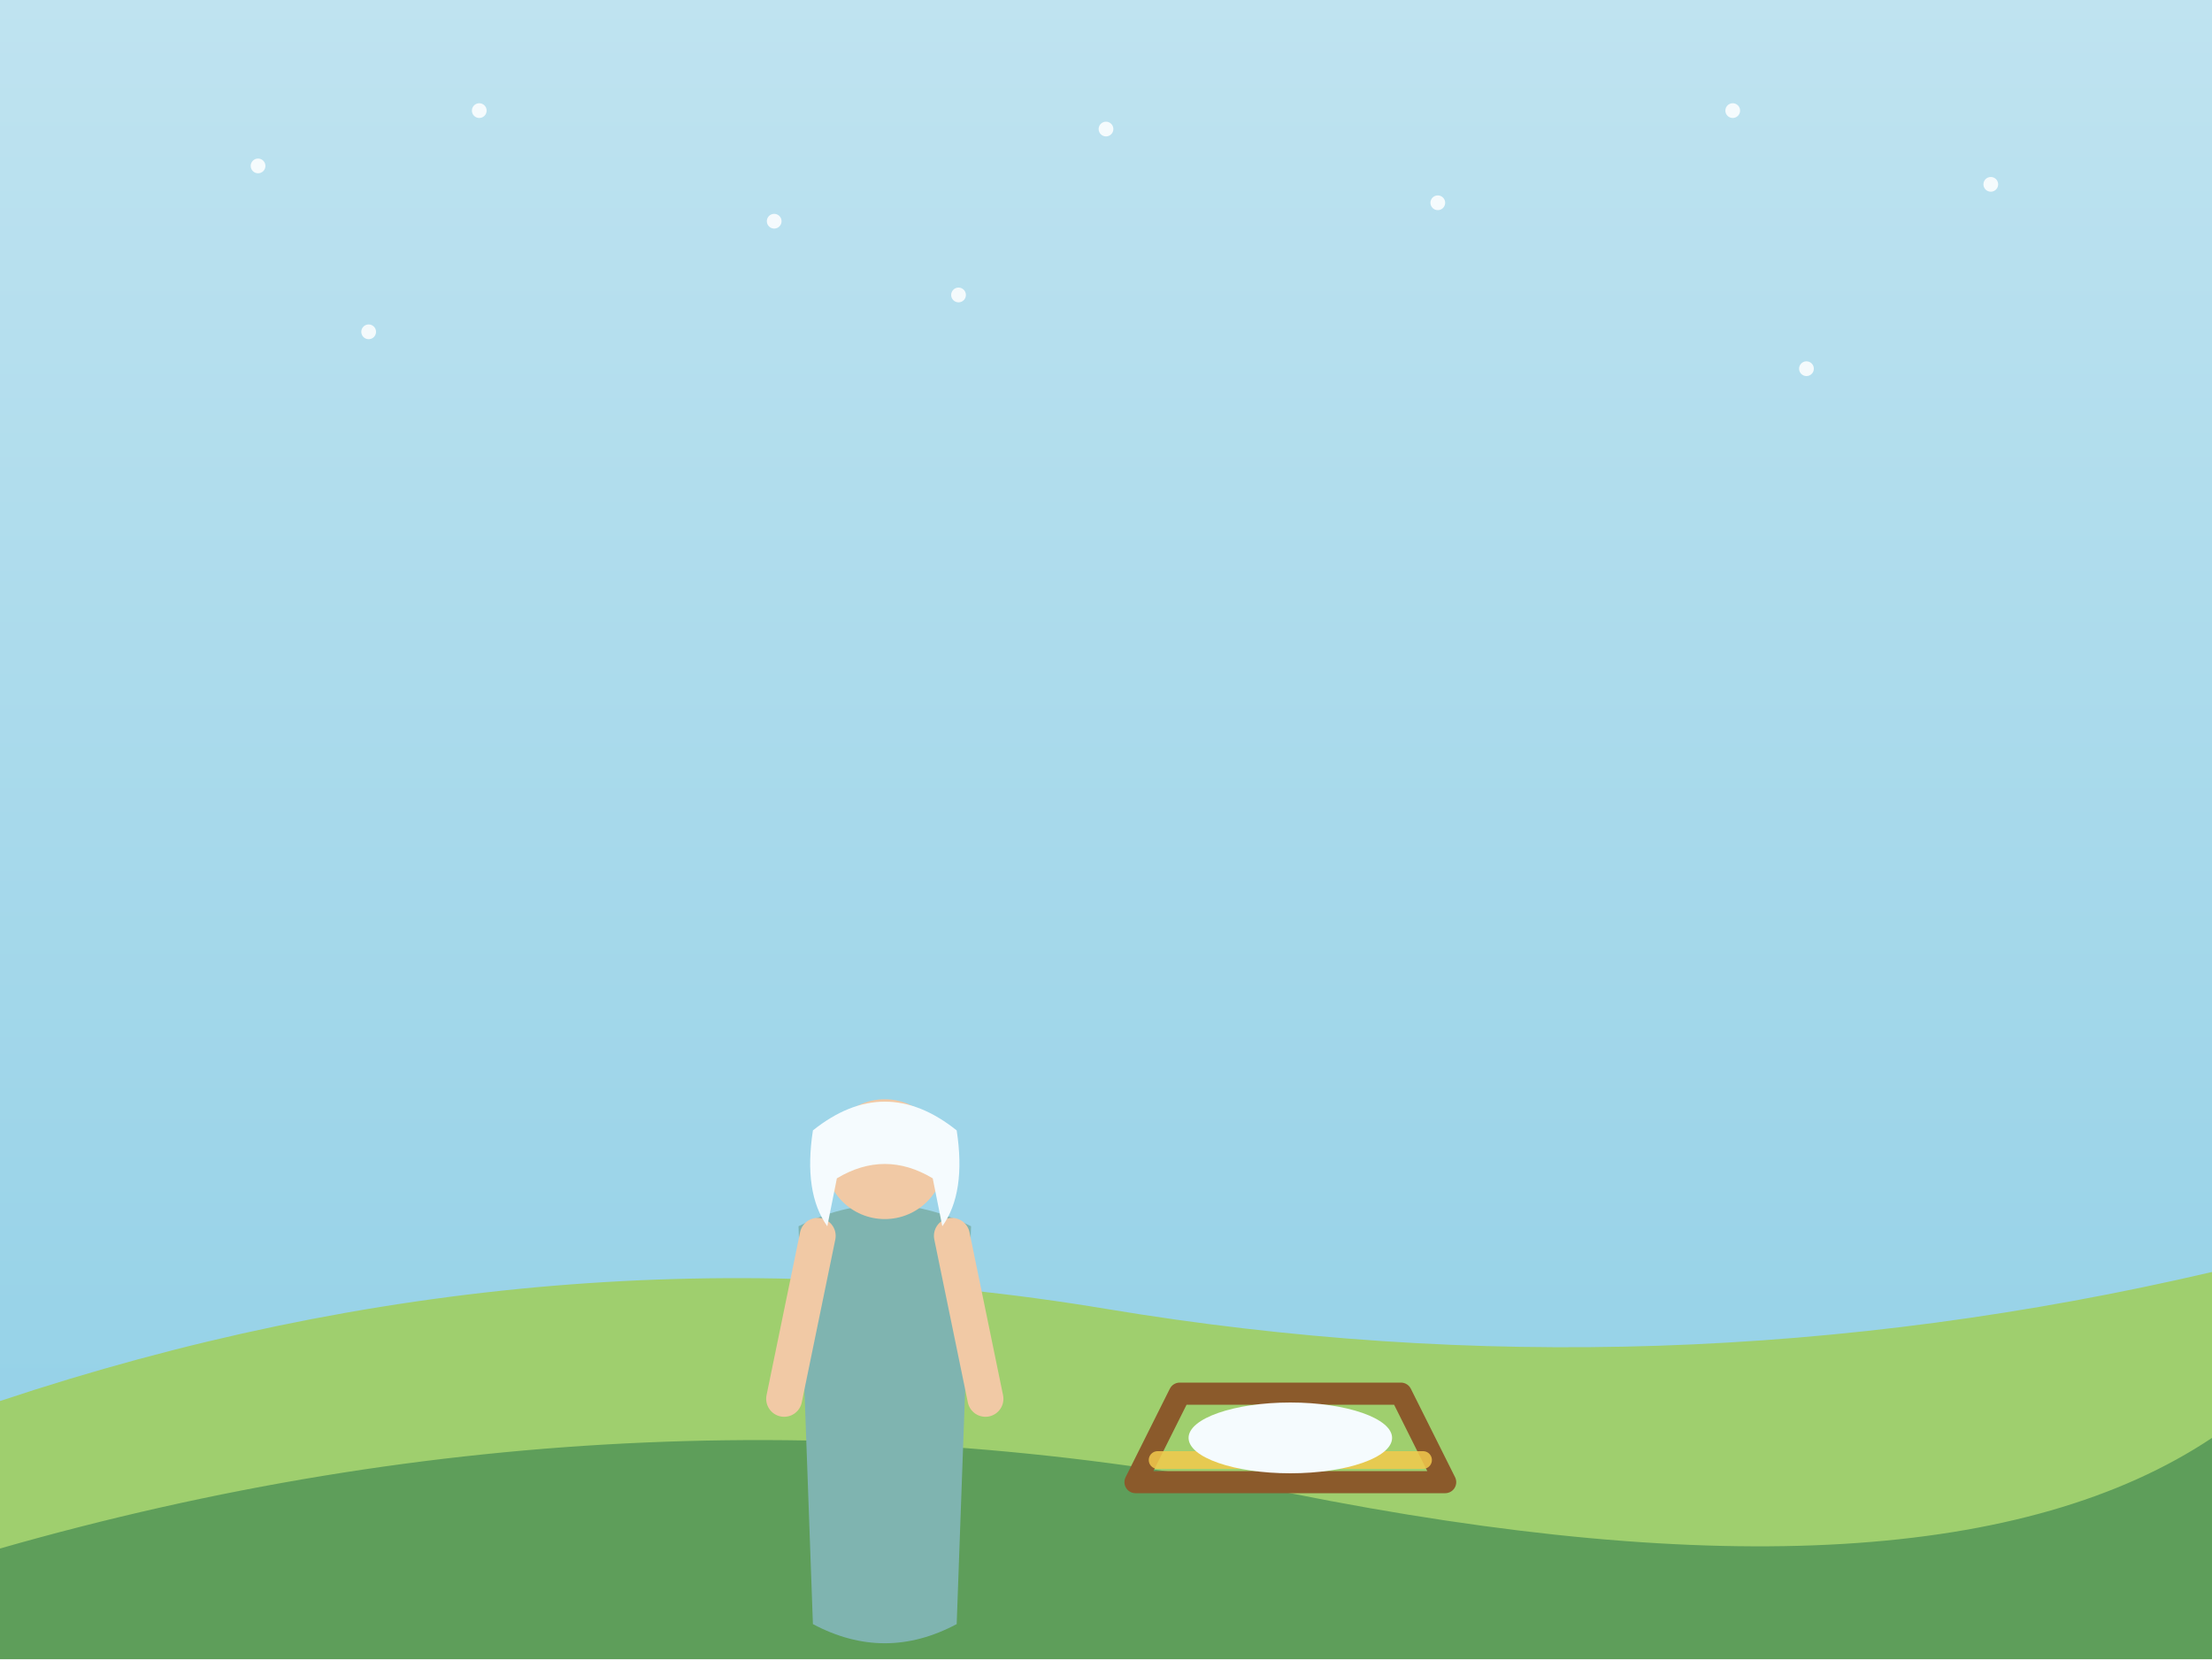
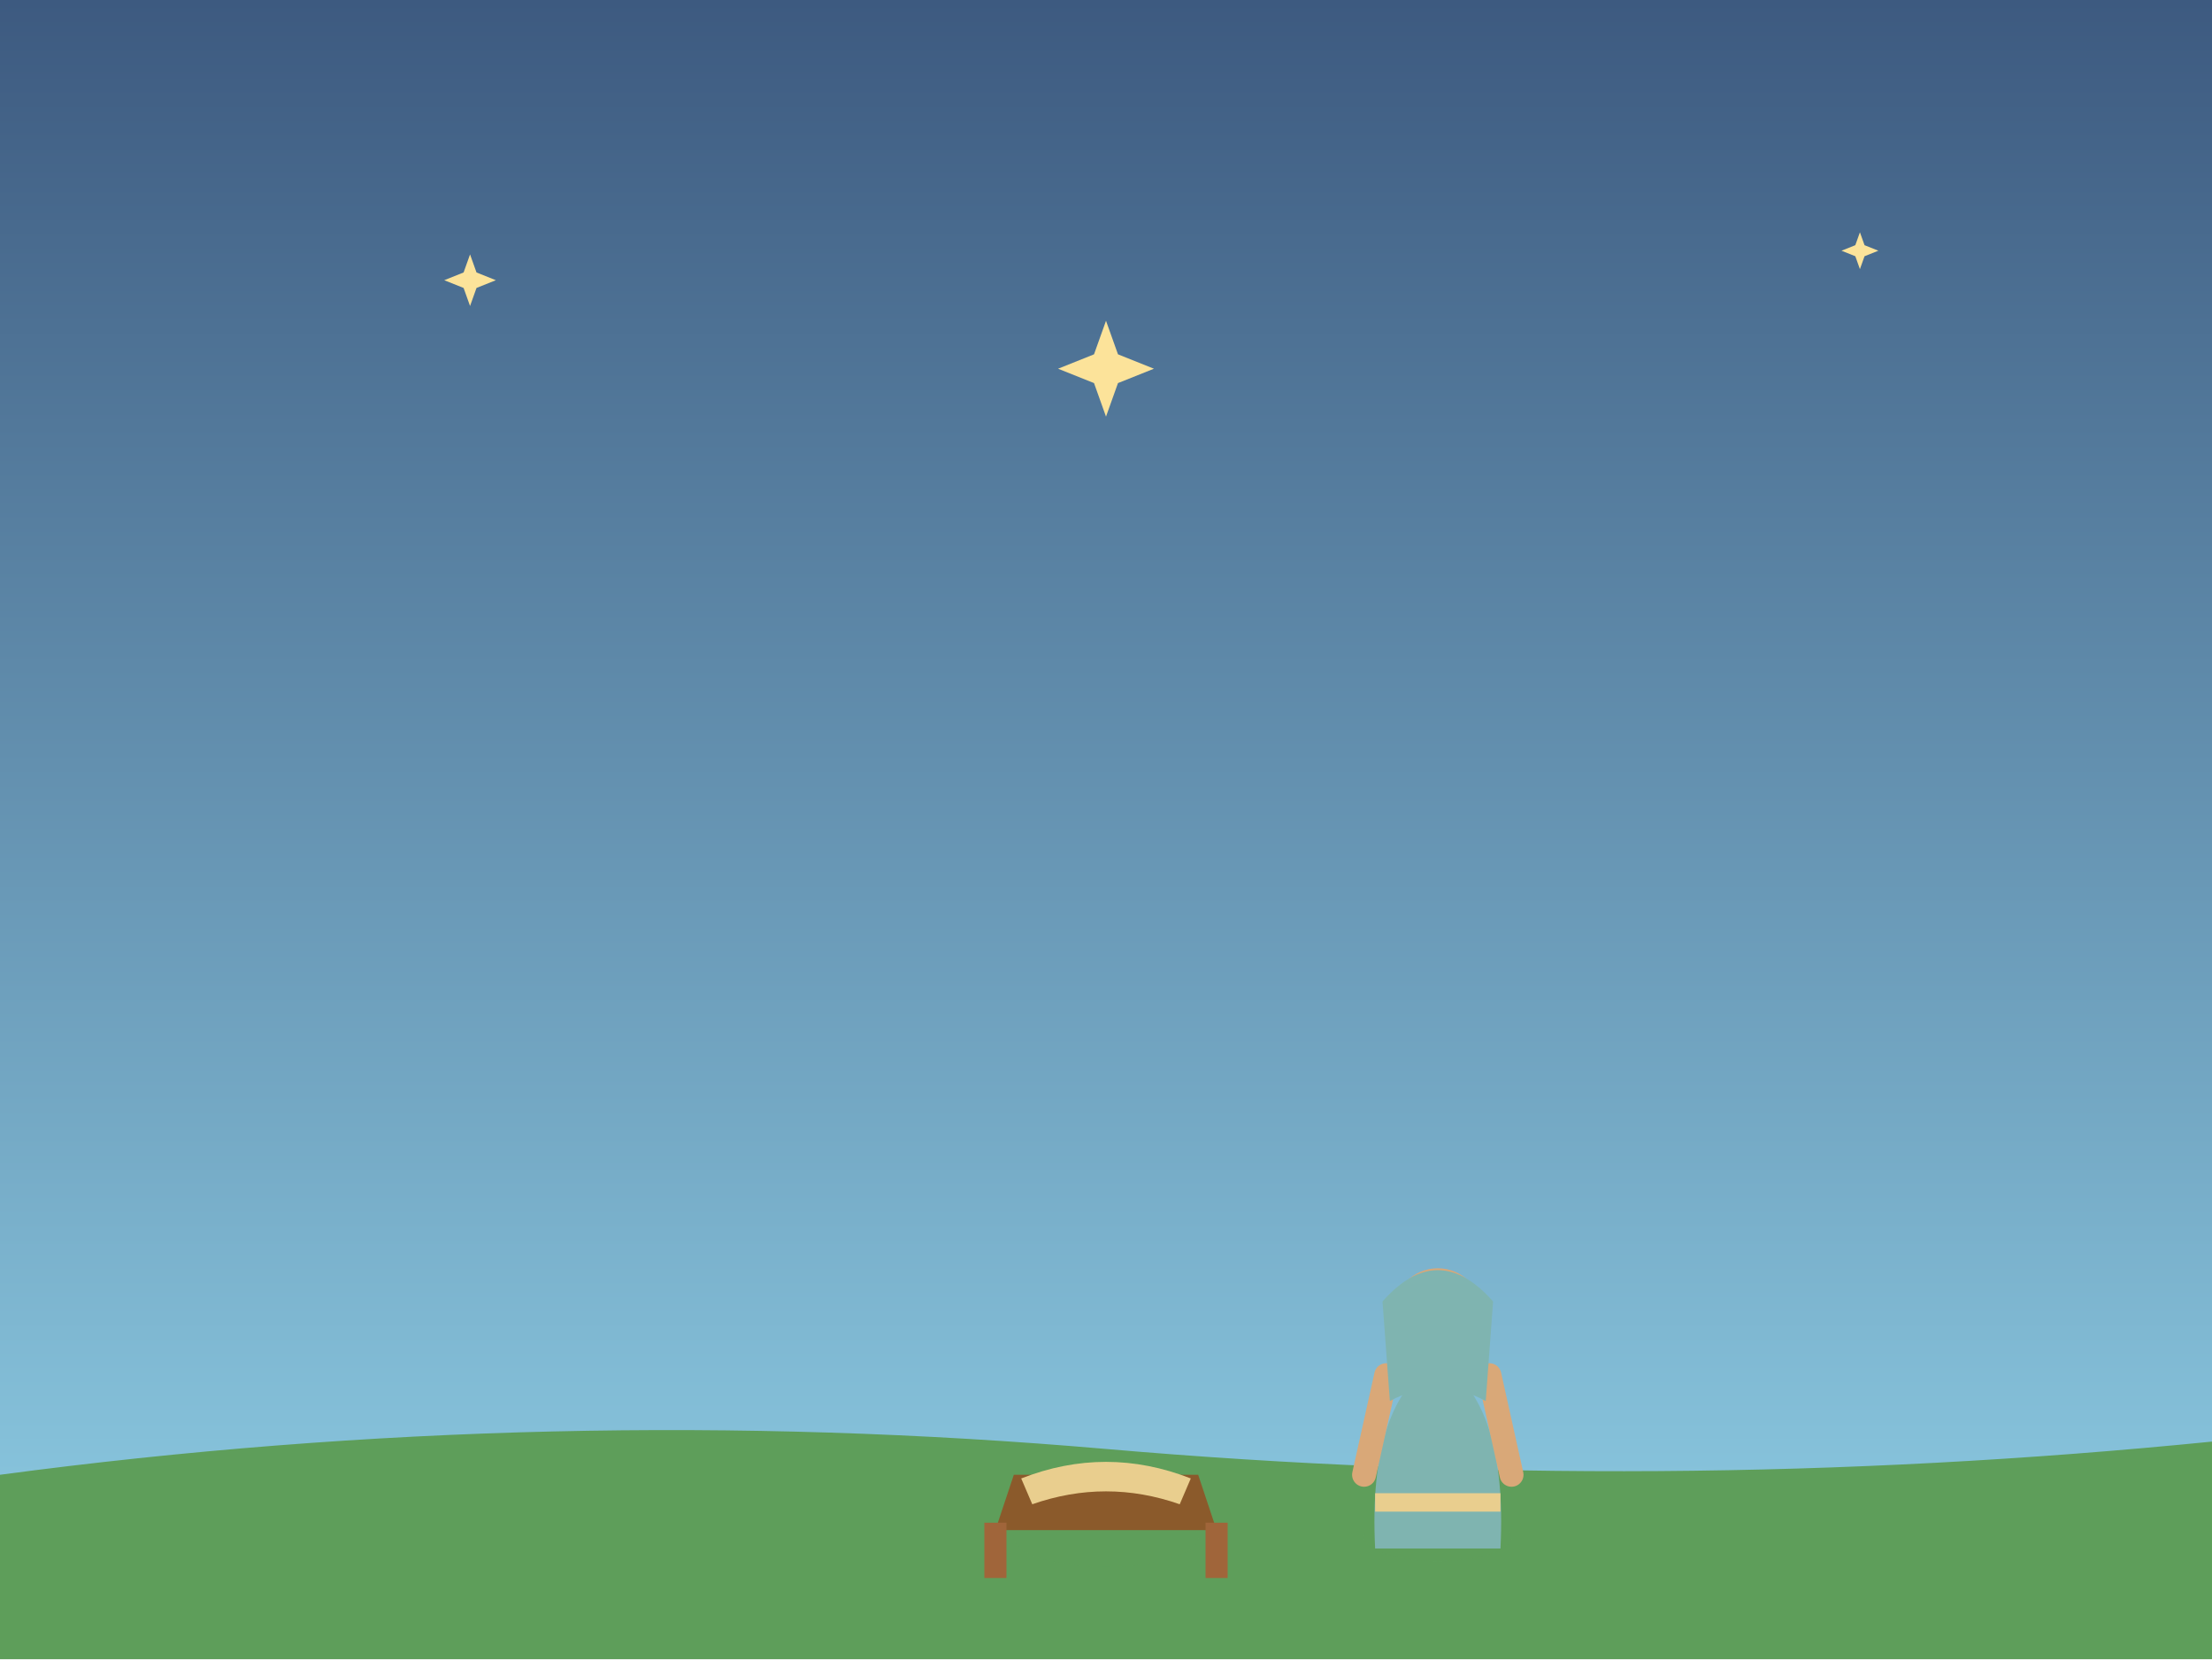
<svg xmlns="http://www.w3.org/2000/svg" viewBox="0 0 1200 900" preserveAspectRatio="xMidYMid meet" role="img">
  <defs>
-     <linearGradient id="sky72" x1="0" y1="0" x2="0" y2="1">
-       <stop offset="0" stop-color="#BFE3F0" />
+     <linearGradient id="q46sky1" x1="0" y1="0" x2="0" y2="1">
+       <stop offset="0" stop-color="#3D5A80" />
      <stop offset="1" stop-color="#8FCFE6" />
    </linearGradient>
  </defs>
-   <rect width="1200" height="900" fill="url(#sky72)" />
-   <circle cx="140" cy="90" r="4" fill="#FFFFFF" opacity="0.85" />
-   <circle cx="260" cy="60" r="4" fill="#FFFFFF" opacity="0.85" />
-   <circle cx="420" cy="120" r="4" fill="#FFFFFF" opacity="0.85" />
-   <circle cx="600" cy="70" r="4" fill="#FFFFFF" opacity="0.85" />
-   <circle cx="780" cy="110" r="4" fill="#FFFFFF" opacity="0.85" />
-   <circle cx="940" cy="60" r="4" fill="#FFFFFF" opacity="0.85" />
-   <circle cx="1080" cy="100" r="4" fill="#FFFFFF" opacity="0.85" />
-   <circle cx="200" cy="180" r="4" fill="#FFFFFF" opacity="0.85" />
-   <circle cx="980" cy="200" r="4" fill="#FFFFFF" opacity="0.85" />
-   <circle cx="520" cy="160" r="4" fill="#FFFFFF" opacity="0.85" />
-   <path d="M0,760 Q300,660 600,710 T1200,690 V900 H0 Z" fill="#9FCF6E" />
-   <path d="M0,840 Q350,740 700,810 T1200,780 V900 H0 Z" fill="#5E9E5A" />
-   <g transform="translate(700,780) scale(1.2)">
-     <path d="M-70,20 L-50,-20 L50,-20 L70,20 Z" fill="none" stroke="#8B5A2B" stroke-width="10" stroke-linejoin="round" />
-     <path d="M-60,10 L60,10" stroke="#F2C94C" stroke-width="8" stroke-linecap="round" opacity="0.85" />
-     <ellipse cx="0" cy="0" rx="46" ry="16" fill="#F5FBFE" />
+   <rect width="1200" height="900" fill="url(#q46sky1)" />
+   <path d="M0,800 Q300,760 600,786 T1200,782 V900 H0 Z" fill="#5E9E5A" />
+   <path transform="translate(255,152) scale(0.7)" d="M0,-20 L5,-6 L20,0 L5,6 L0,20 L-5,6 L-20,0 L-5,-6 Z" fill="#FCE39A" />
+   <path transform="translate(1009,136) scale(0.5)" d="M0,-20 L5,-6 L20,0 L5,6 L0,20 L-5,6 L-20,0 L-5,-6 Z" fill="#FCE39A" />
+   <path transform="translate(600,200) scale(1.3)" d="M0,-20 L5,-6 L20,0 L5,6 L0,20 L-5,6 L-20,0 L-5,-6 Z" fill="#FCE39A" />
+   <g transform="translate(600,830) scale(1)">
+     <ellipse cx="0" cy="4" rx="50" ry="16" fill="#5E9E5A" opacity="0.22" />
+     <path d="M-60,0 L-50,-30 L50,-30 L60,0 Z" fill="#8B5A2B" />
+     <path d="M-46,-28 Q0,-46 46,-28 L40,-14 Q0,-28 -40,-14 Z" fill="#E9CE8E" />
+     <rect x="-66" y="-4" width="12" height="30" fill="#A0653A" />
+     <rect x="54" y="-4" width="12" height="30" fill="#A0653A" />
  </g>
-   <g transform="translate(480,790) scale(1.3)">
-     <path d="M-36,-96 Q0,-114 36,-96 L30,70 Q0,86 -30,70 Z" fill="#7FB4B0" />
-     <path d="M-28,-92 L-42,-24" stroke="#F1C9A5" stroke-width="15" stroke-linecap="round" />
-     <path d="M28,-92 L42,-24" stroke="#F1C9A5" stroke-width="15" stroke-linecap="round" />
-     <circle cx="0" cy="-124" r="25" fill="#F1C9A5" />
-     <path d="M-30,-136 Q0,-160 30,-136 Q34,-110 24,-96 L20,-116 Q0,-128 -20,-116 L-24,-96 Q-34,-110 -30,-136 Z" fill="#F5FBFE" />
+   <g transform="translate(780,830) scale(1)">
+     <ellipse cx="0" cy="4" rx="40" ry="12.8" fill="#5E9E5A" opacity="0.22" />
+     <path d="M-34,10 Q-38,-70 0,-92 Q38,-70 34,10 Z" fill="#7FB4B0" />
+     <rect x="-34" y="-20" width="68" height="10" fill="#E9CE8E" />
+     <path d="M-28,-84 L-40,-30" stroke="#D9A878" stroke-width="13" stroke-linecap="round" />
+     <path d="M28,-84 L40,-30" stroke="#D9A878" stroke-width="13" stroke-linecap="round" />
+     <circle cx="0" cy="-118" r="24" fill="#D9A878" />
+     <path d="M-30,-124 Q0,-158 30,-124 L26,-70 Q0,-84 -26,-70 Z" fill="#7FB4B0" />
  </g>
</svg>
